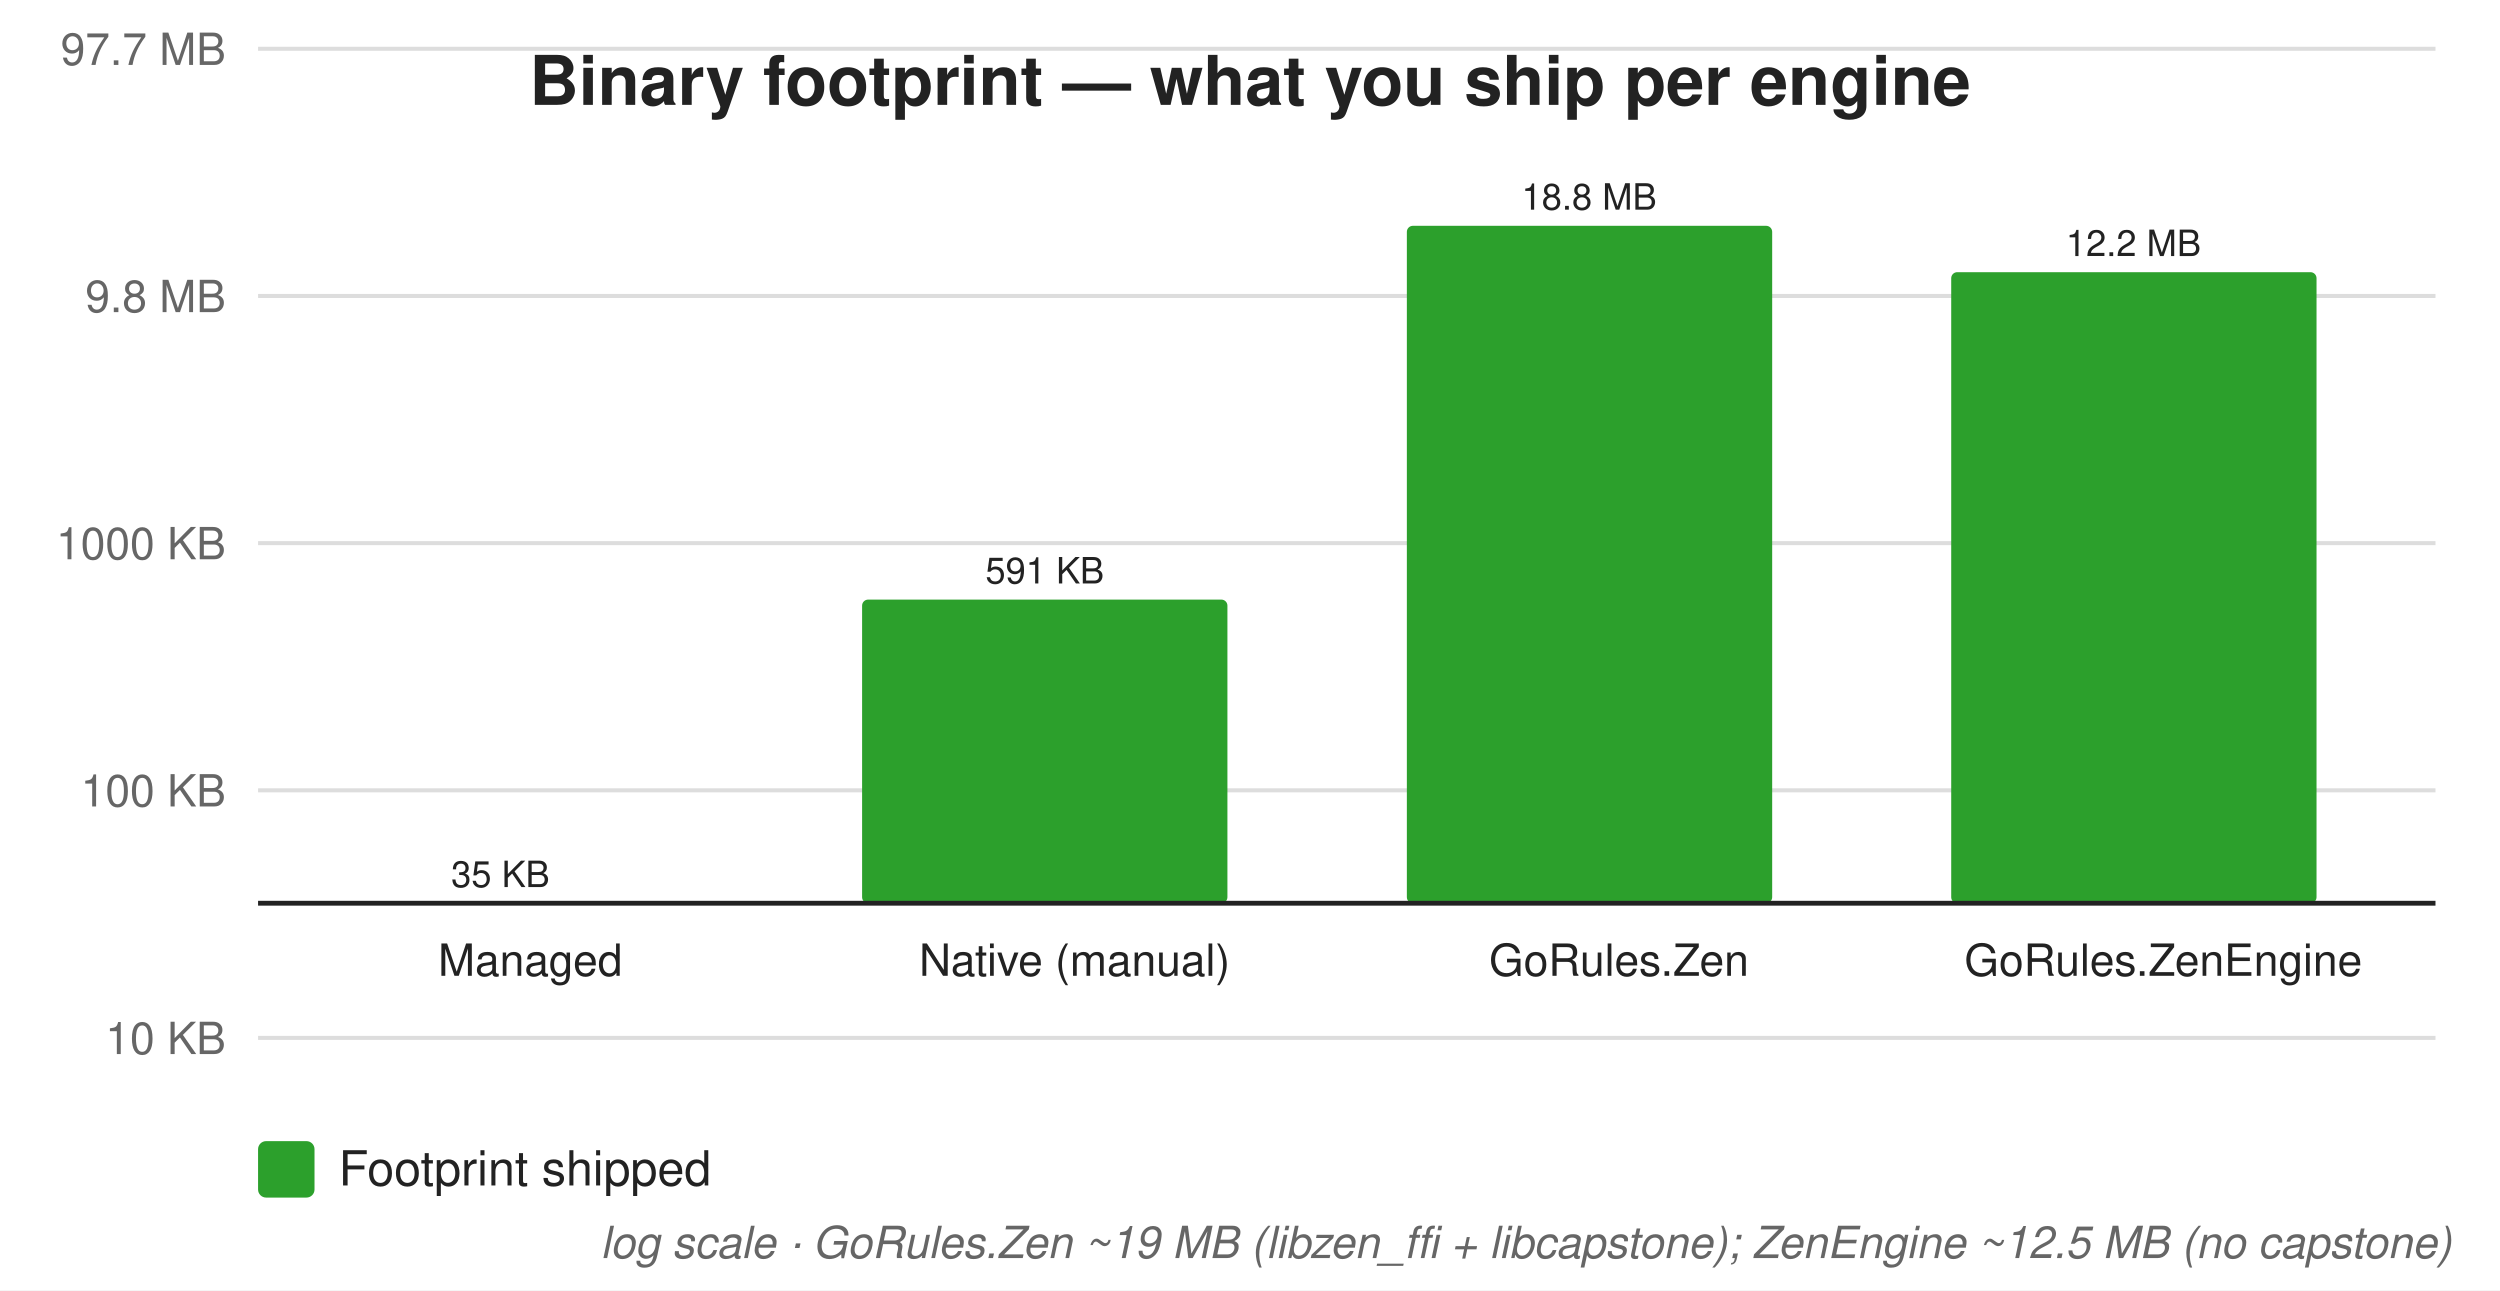
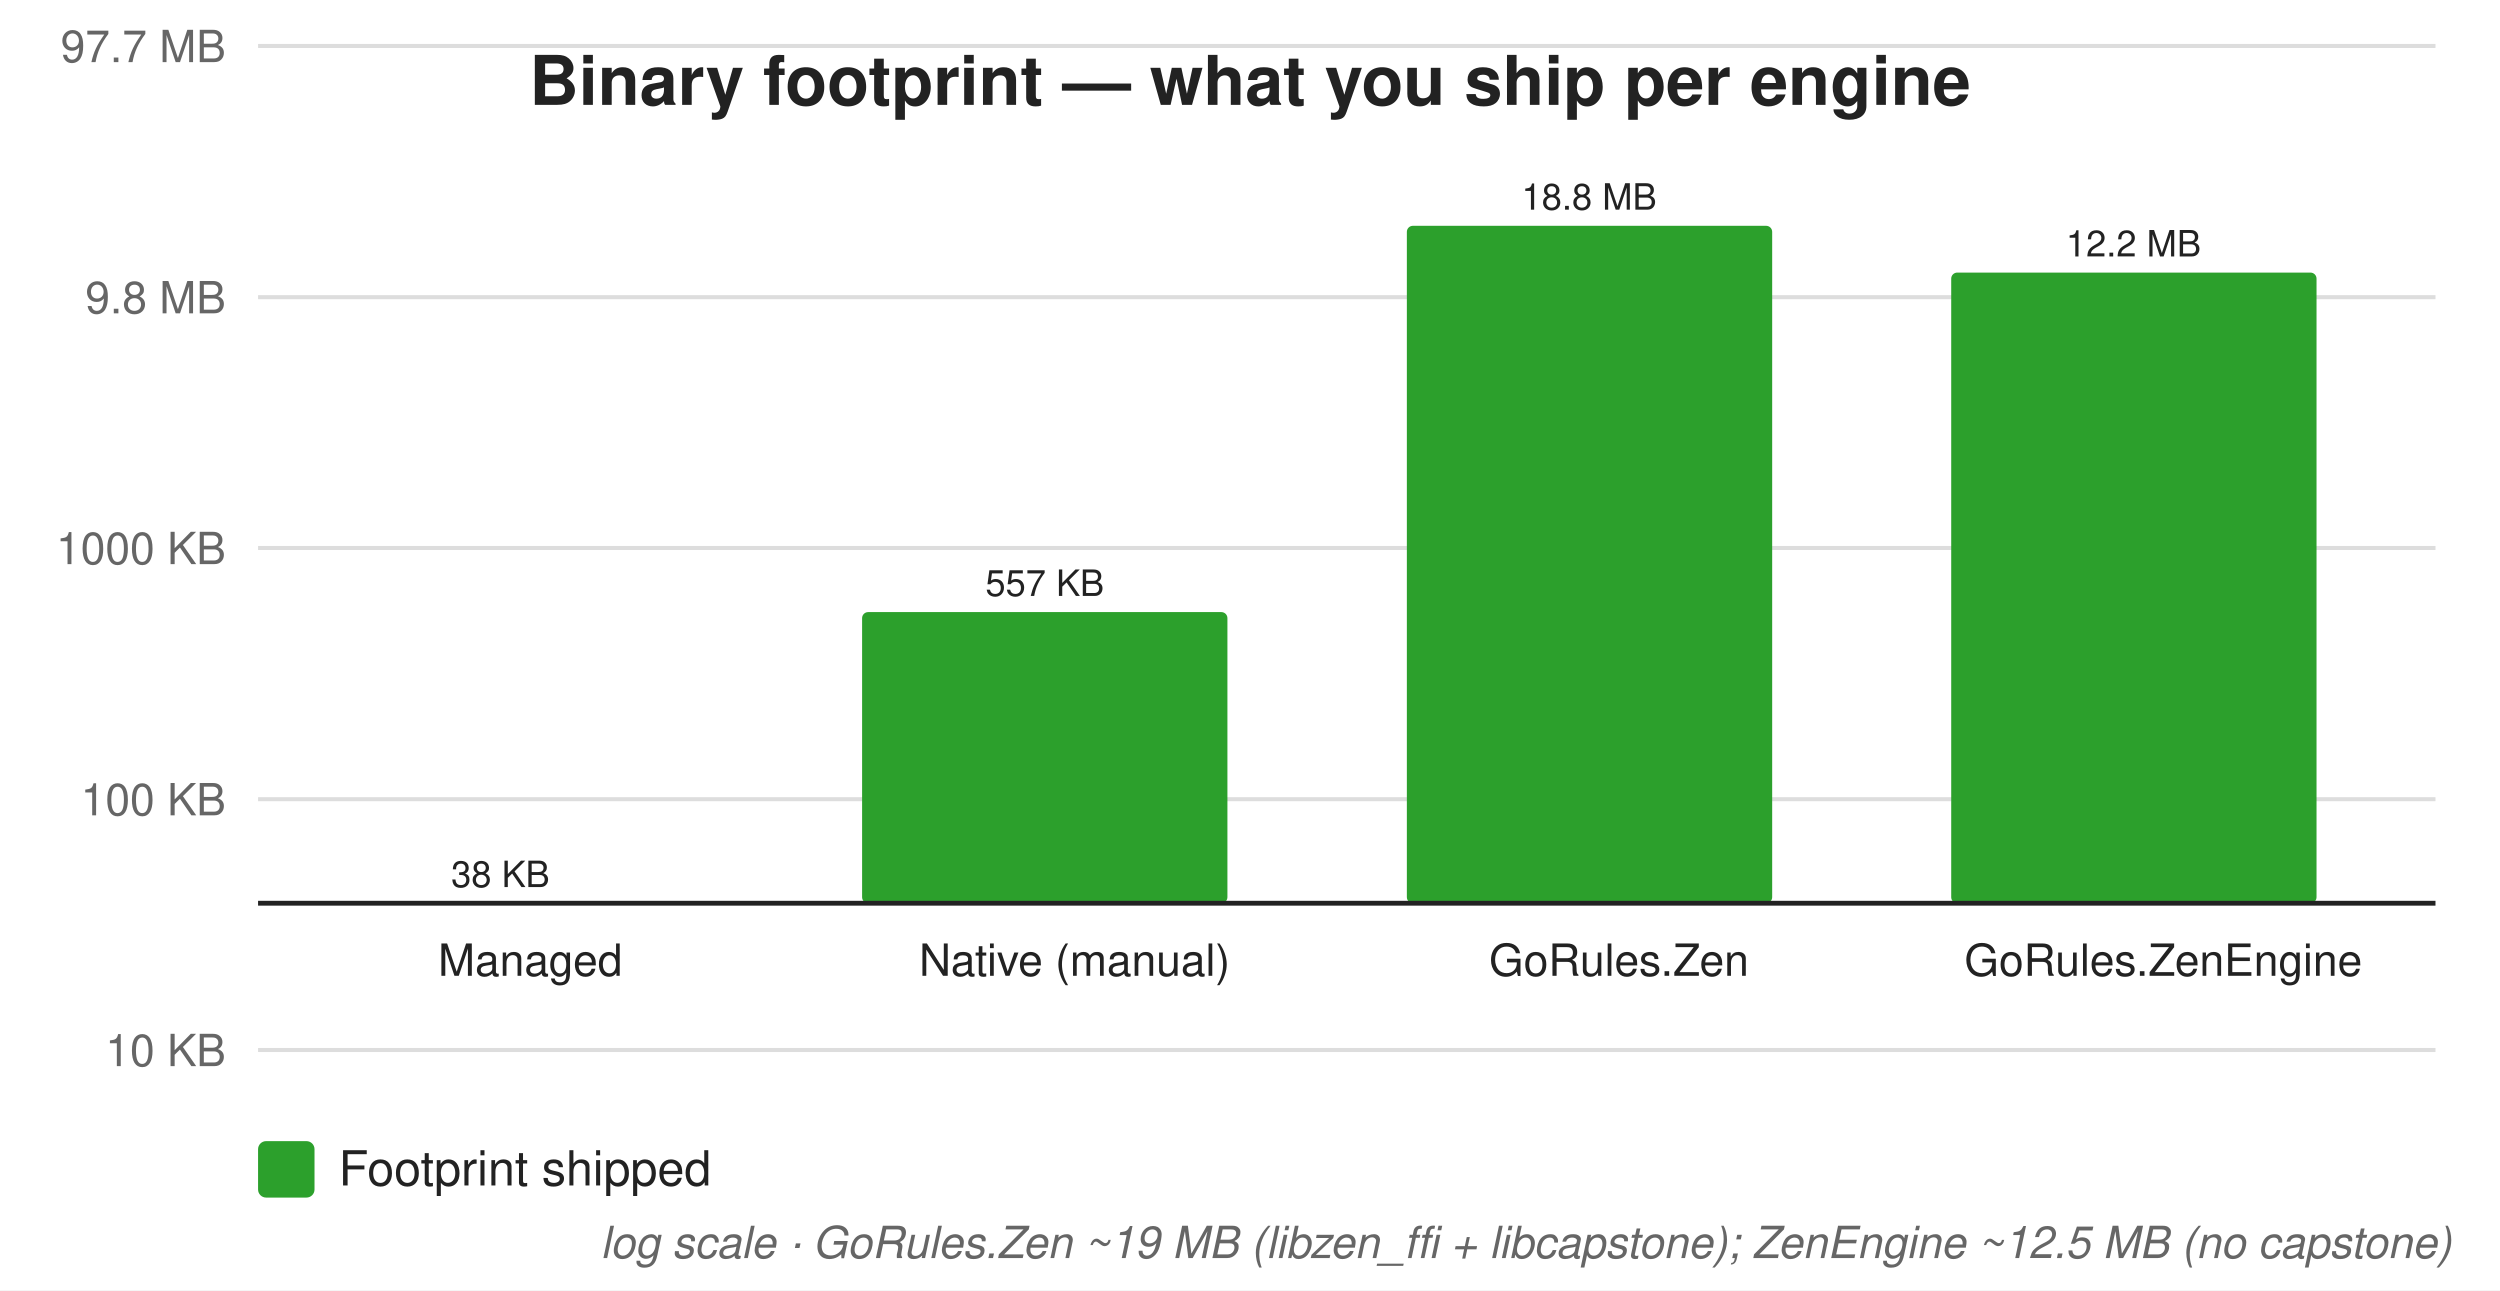
<svg xmlns="http://www.w3.org/2000/svg" width="620" height="320" viewBox="0 0 620 320" font-family="Segoe UI,Helvetica,Arial,sans-serif">
  <rect width="620" height="320" fill="#ffffff" />
  <text x="310" y="26" text-anchor="middle" font-size="17" font-weight="600" fill="#222222">Binary footprint — what you ship per engine</text>
-   <line x1="64" y1="257.4" x2="604" y2="257.4" stroke="#dddddd" stroke-width="1" />
-   <text x="56" y="261.4" text-anchor="end" font-size="11" fill="#666666">10 KB</text>
-   <line x1="64" y1="196.0" x2="604" y2="196.0" stroke="#dddddd" stroke-width="1" />
-   <text x="56" y="200.0" text-anchor="end" font-size="11" fill="#666666">100 KB</text>
-   <line x1="64" y1="134.7" x2="604" y2="134.7" stroke="#dddddd" stroke-width="1" />
-   <text x="56" y="138.7" text-anchor="end" font-size="11" fill="#666666">1000 KB</text>
-   <line x1="64" y1="73.4" x2="604" y2="73.4" stroke="#dddddd" stroke-width="1" />
-   <text x="56" y="77.4" text-anchor="end" font-size="11" fill="#666666">9.8 MB</text>
-   <line x1="64" y1="12.1" x2="604" y2="12.1" stroke="#dddddd" stroke-width="1" />
-   <text x="56" y="16.1" text-anchor="end" font-size="11" fill="#666666">97.7 MB</text>
+   <line x1="64" y1="260.4" x2="604" y2="260.4" stroke="#dddddd" stroke-width="1" />
+   <text x="56" y="264.4" text-anchor="end" font-size="11" fill="#666666">10 KB</text>
+   <line x1="64" y1="198.2" x2="604" y2="198.2" stroke="#dddddd" stroke-width="1" />
+   <text x="56" y="202.2" text-anchor="end" font-size="11" fill="#666666">100 KB</text>
+   <line x1="64" y1="135.9" x2="604" y2="135.9" stroke="#dddddd" stroke-width="1" />
+   <text x="56" y="139.9" text-anchor="end" font-size="11" fill="#666666">1000 KB</text>
+   <line x1="64" y1="73.7" x2="604" y2="73.7" stroke="#dddddd" stroke-width="1" />
+   <text x="56" y="77.7" text-anchor="end" font-size="11" fill="#666666">9.8 MB</text>
+   <line x1="64" y1="11.4" x2="604" y2="11.4" stroke="#dddddd" stroke-width="1" />
+   <text x="56" y="15.4" text-anchor="end" font-size="11" fill="#666666">97.7 MB</text>
  <rect x="78.8" y="224.0" width="90.6" height="0.0" fill="#2ca02c" rx="1.5" />
-   <text x="124.1" y="220.0" text-anchor="middle" font-size="9" fill="#222222">35 KB</text>
+   <text x="124.1" y="220.0" text-anchor="middle" font-size="9" fill="#222222">38 KB</text>
  <text x="131.5" y="242.0" text-anchor="middle" font-size="11" fill="#222222">Managed</text>
-   <rect x="213.8" y="148.7" width="90.6" height="75.3" fill="#2ca02c" rx="1.5" />
-   <text x="259.1" y="144.7" text-anchor="middle" font-size="9" fill="#222222">591 KB</text>
+   <rect x="213.8" y="151.8" width="90.6" height="72.2" fill="#2ca02c" rx="1.5" />
+   <text x="259.1" y="147.8" text-anchor="middle" font-size="9" fill="#222222">557 KB</text>
  <text x="266.5" y="242.0" text-anchor="middle" font-size="11" fill="#222222">Native (manual)</text>
  <rect x="348.9" y="56.0" width="90.6" height="168.0" fill="#2ca02c" rx="1.5" />
  <text x="394.1" y="52.0" text-anchor="middle" font-size="9" fill="#222222">18.8 MB</text>
  <text x="401.5" y="242.0" text-anchor="middle" font-size="11" fill="#222222">GoRules.Zen</text>
-   <rect x="483.9" y="67.5" width="90.6" height="156.5" fill="#2ca02c" rx="1.5" />
-   <text x="529.1" y="63.5" text-anchor="middle" font-size="9" fill="#222222">12.2 MB</text>
+   <rect x="483.9" y="67.6" width="90.6" height="156.4" fill="#2ca02c" rx="1.5" />
+   <text x="529.1" y="63.6" text-anchor="middle" font-size="9" fill="#222222">12.2 MB</text>
  <text x="536.5" y="242.0" text-anchor="middle" font-size="11" fill="#222222">GoRules.ZenEngine</text>
  <line x1="64" y1="224" x2="604" y2="224" stroke="#222222" stroke-width="1.2" />
  <rect x="64" y="283" width="14" height="14" fill="#2ca02c" rx="2" />
  <text x="84" y="294" font-size="12" fill="#222222">Footprint shipped</text>
  <text x="608" y="312" text-anchor="end" font-size="11" font-style="italic" fill="#666666">log scale · GoRules.Zen ~19 MB (libzen_ffi + libcapstone); ZenEngine ~12.5 MB (no capstone)</text>
</svg>
